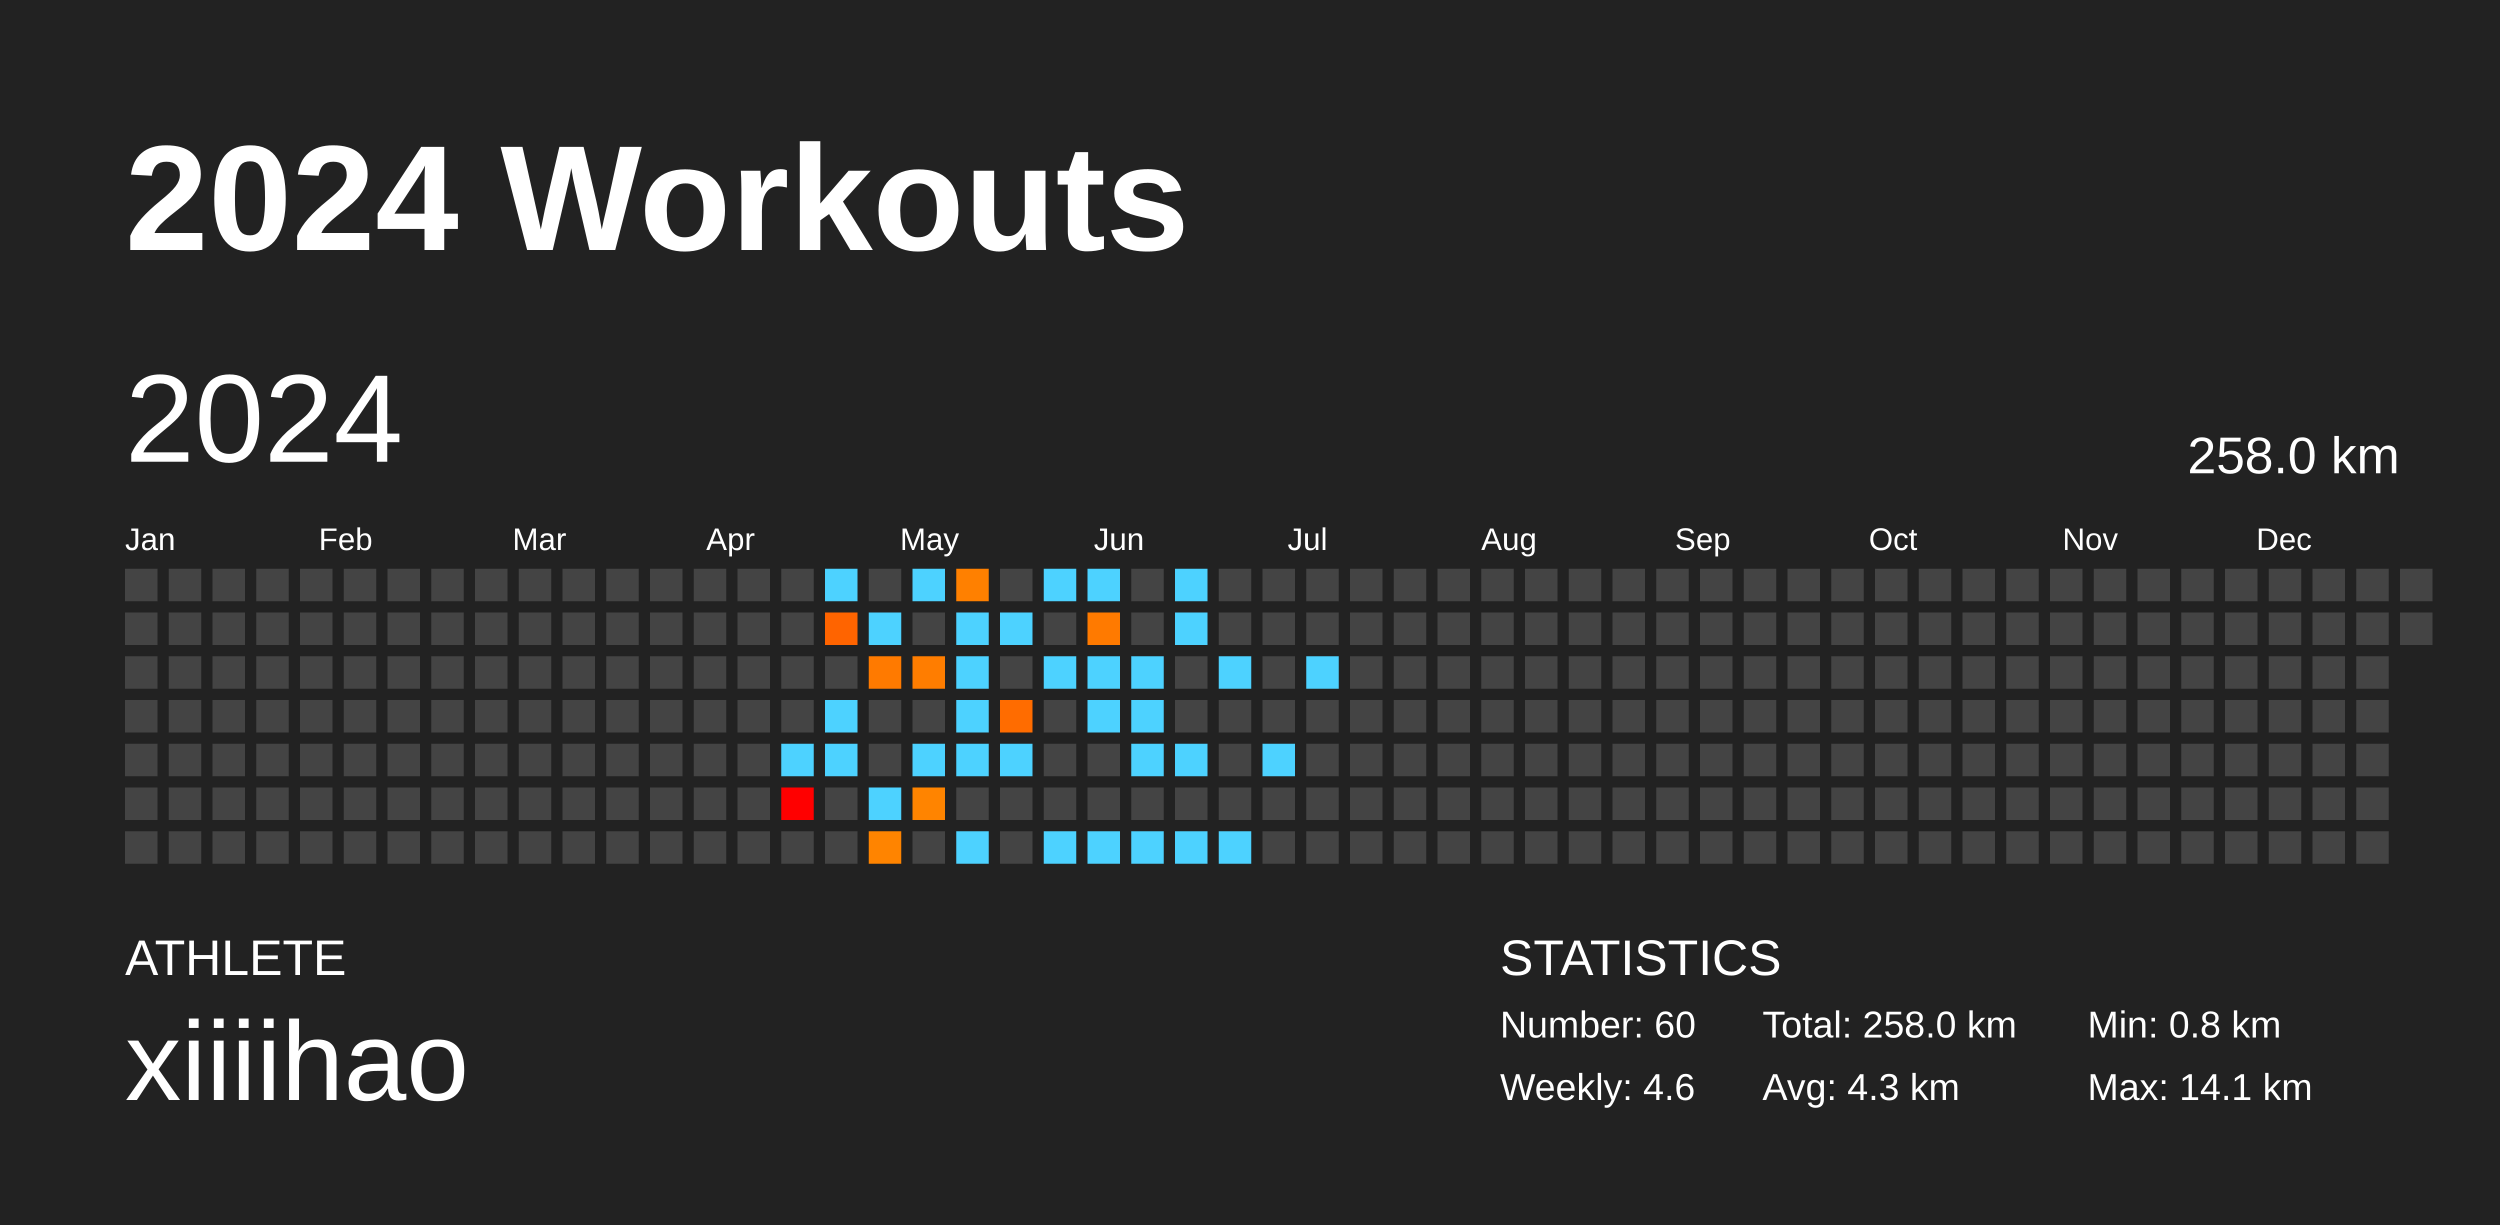
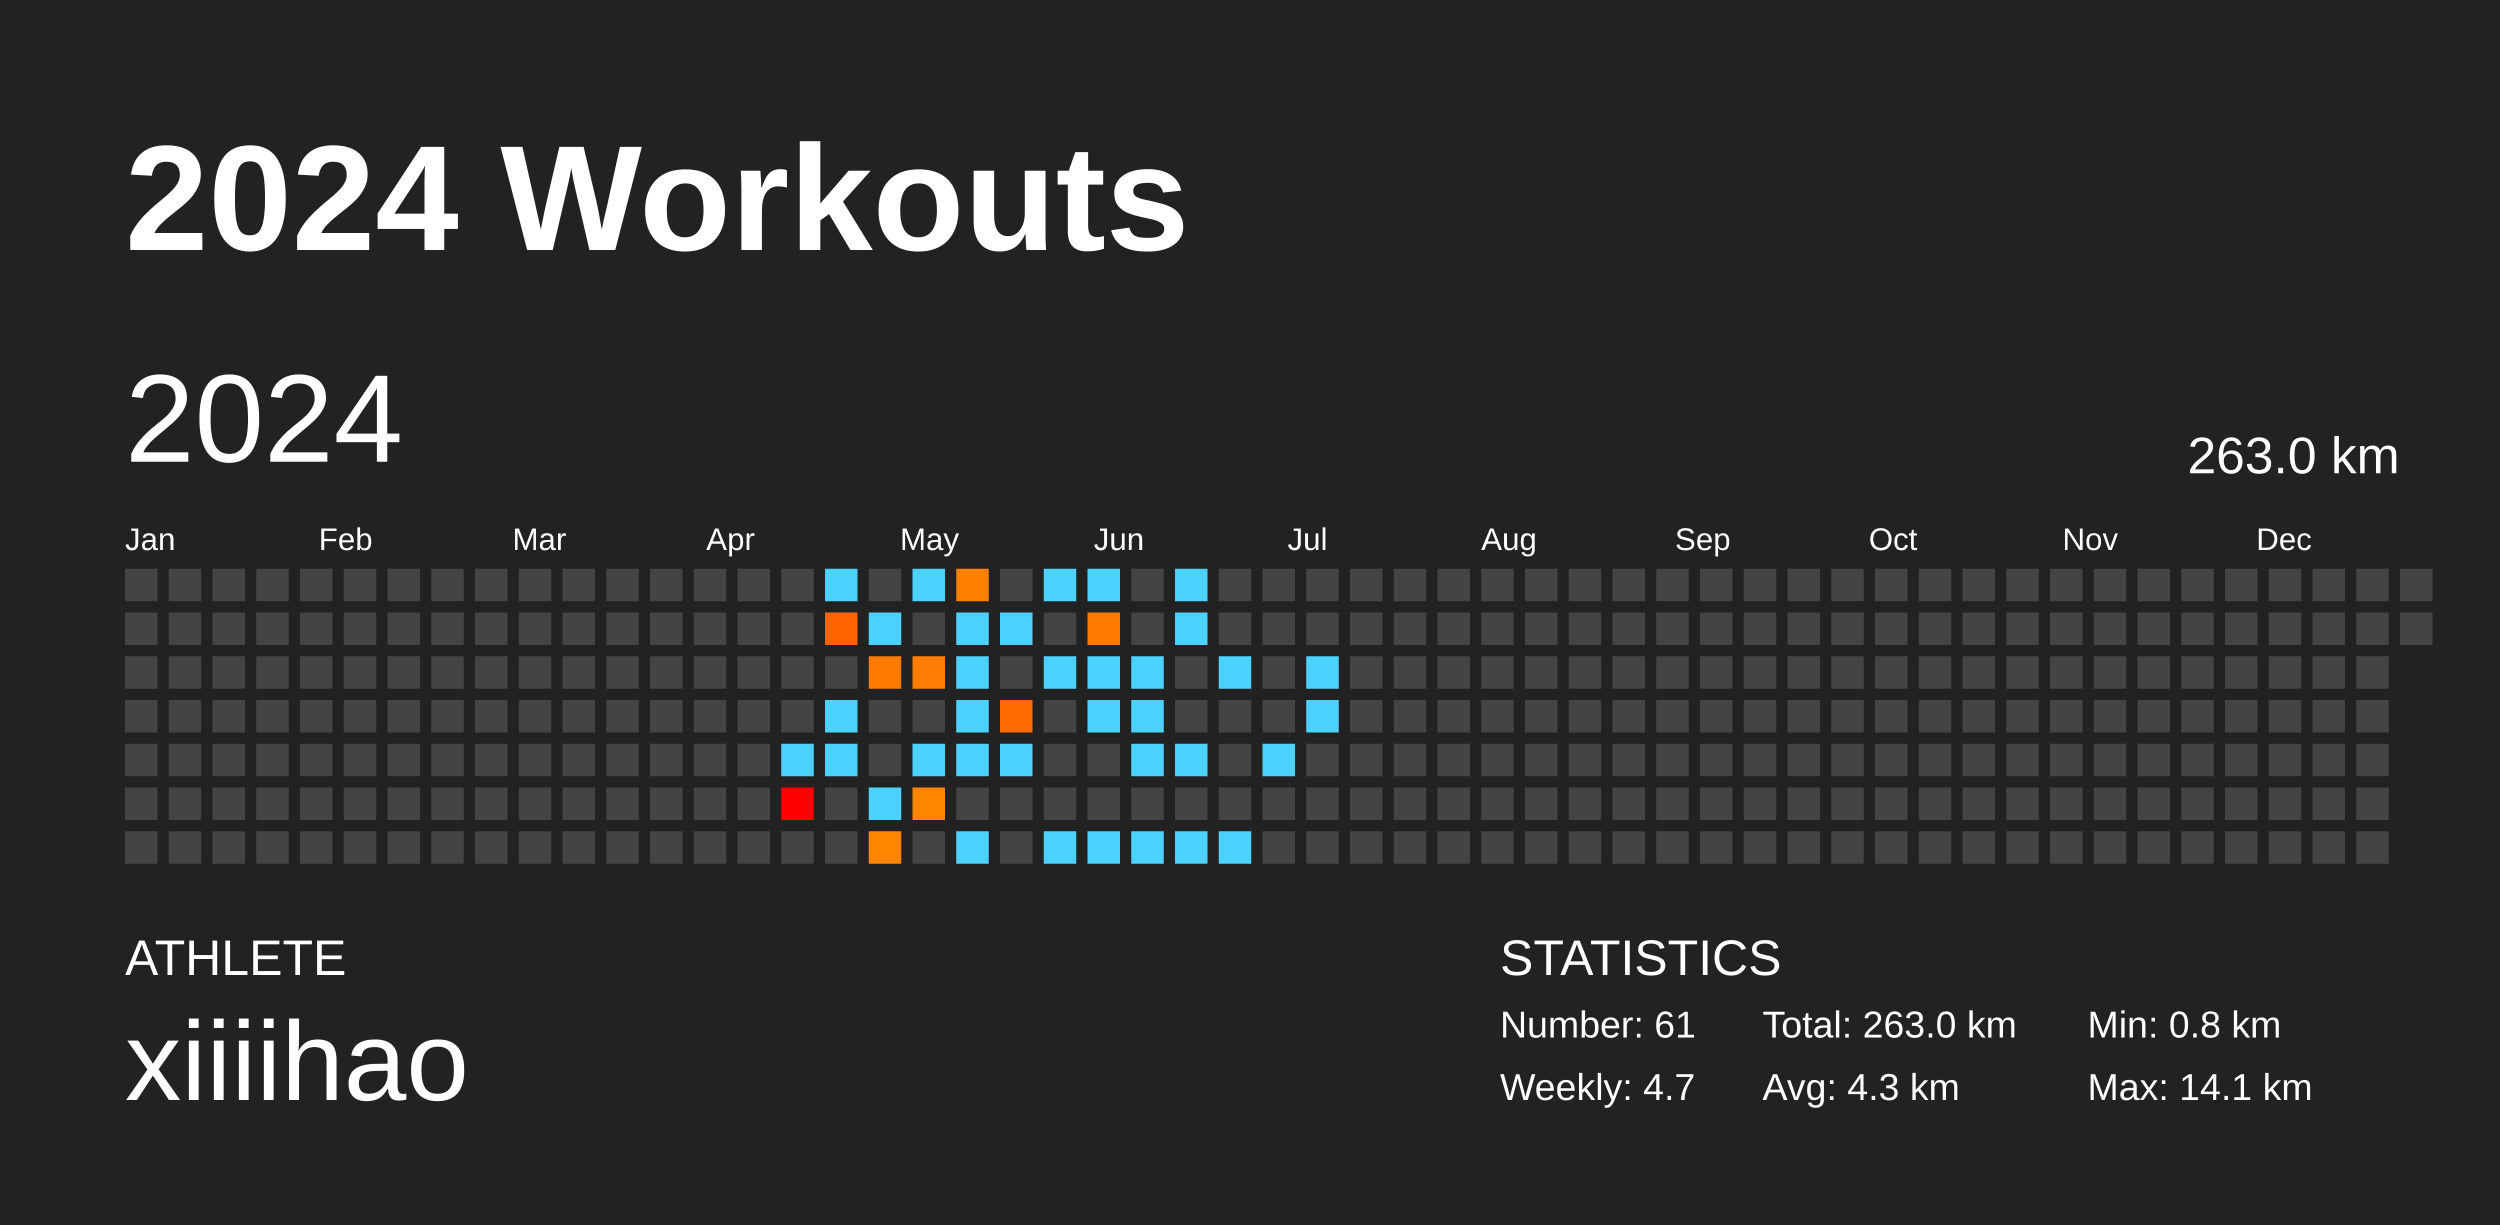
<svg xmlns="http://www.w3.org/2000/svg" baseProfile="full" height="98mm" version="1.1" viewBox="0,0,200,98" width="200mm">
  <defs />
  <rect fill="#222222" height="98" width="200" x="0" y="0" />
  <text fill="#FFFFFF" style="font-size:12px; font-family:Arial; font-weight:bold;" x="10" y="20">2024 Workouts</text>
  <text fill="#FFFFFF" style="font-size:4px; font-family:Arial" x="10" y="78">ATHLETE</text>
  <text fill="#FFFFFF" style="font-size:9px; font-family:Arial" x="10" y="88">xiiiihao</text>
  <text fill="#FFFFFF" style="font-size:4px; font-family:Arial" x="120" y="78">STATISTICS</text>
-   <text fill="#FFFFFF" style="font-size:3px; font-family:Arial" x="120" y="83">Number: 60</text>
-   <text fill="#FFFFFF" style="font-size:3px; font-family:Arial" x="120" y="88">Weekly: 4.6</text>
-   <text fill="#FFFFFF" style="font-size:3px; font-family:Arial" x="141" y="83">Total: 258.0 km</text>
+   <text fill="#FFFFFF" style="font-size:3px; font-family:Arial" x="120" y="83">Number: 61</text>
+   <text fill="#FFFFFF" style="font-size:3px; font-family:Arial" x="120" y="88">Weekly: 4.7</text>
+   <text fill="#FFFFFF" style="font-size:3px; font-family:Arial" x="141" y="83">Total: 263.0 km</text>
  <text fill="#FFFFFF" style="font-size:3px; font-family:Arial" x="141" y="88">Avg: 4.3 km</text>
  <text fill="#FFFFFF" style="font-size:3px; font-family:Arial" x="167" y="83">Min: 0.8 km</text>
  <text fill="#FFFFFF" style="font-size:3px; font-family:Arial" x="167" y="88">Max: 14.1 km</text>
  <text dominant-baseline="hanging" fill="#FFFFFF" style="font-size:10.0px; font-family:Arial;" x="10" y="30">2024</text>
-   <text dominant-baseline="hanging" fill="#FFFFFF" style="font-size:4.125px; font-family:Arial;" x="175" y="35">258.0 km</text>
+   <text dominant-baseline="hanging" fill="#FFFFFF" style="font-size:4.125px; font-family:Arial;" x="175" y="35">263.0 km</text>
  <text fill="#FFFFFF" style="font-size:2.5px; font-family:Arial" x="10.0" y="44">Jan</text>
  <text fill="#FFFFFF" style="font-size:2.5px; font-family:Arial" x="25.5" y="44">Feb</text>
  <text fill="#FFFFFF" style="font-size:2.5px; font-family:Arial" x="41.0" y="44">Mar</text>
  <text fill="#FFFFFF" style="font-size:2.5px; font-family:Arial" x="56.5" y="44">Apr</text>
  <text fill="#FFFFFF" style="font-size:2.5px; font-family:Arial" x="72.0" y="44">May</text>
  <text fill="#FFFFFF" style="font-size:2.5px; font-family:Arial" x="87.5" y="44">Jun</text>
  <text fill="#FFFFFF" style="font-size:2.5px; font-family:Arial" x="103.0" y="44">Jul</text>
  <text fill="#FFFFFF" style="font-size:2.5px; font-family:Arial" x="118.5" y="44">Aug</text>
  <text fill="#FFFFFF" style="font-size:2.5px; font-family:Arial" x="134.0" y="44">Sep</text>
  <text fill="#FFFFFF" style="font-size:2.5px; font-family:Arial" x="149.5" y="44">Oct</text>
  <text fill="#FFFFFF" style="font-size:2.5px; font-family:Arial" x="165.0" y="44">Nov</text>
  <text fill="#FFFFFF" style="font-size:2.5px; font-family:Arial" x="180.5" y="44">Dec</text>
  <rect fill="#444444" height="2.6" width="2.6" x="10.0" y="45.5" />
  <rect fill="#444444" height="2.6" width="2.6" x="10.0" y="49.0" />
  <rect fill="#444444" height="2.6" width="2.6" x="10.0" y="52.5" />
  <rect fill="#444444" height="2.6" width="2.6" x="10.0" y="56.0" />
  <rect fill="#444444" height="2.6" width="2.6" x="10.0" y="59.5" />
  <rect fill="#444444" height="2.6" width="2.6" x="10.0" y="63.0" />
  <rect fill="#444444" height="2.6" width="2.6" x="10.0" y="66.5" />
  <rect fill="#444444" height="2.6" width="2.6" x="13.5" y="45.5" />
  <rect fill="#444444" height="2.6" width="2.6" x="13.5" y="49.0" />
  <rect fill="#444444" height="2.6" width="2.6" x="13.5" y="52.5" />
  <rect fill="#444444" height="2.6" width="2.6" x="13.5" y="56.0" />
  <rect fill="#444444" height="2.6" width="2.6" x="13.5" y="59.5" />
  <rect fill="#444444" height="2.6" width="2.6" x="13.5" y="63.0" />
  <rect fill="#444444" height="2.6" width="2.6" x="13.5" y="66.5" />
  <rect fill="#444444" height="2.6" width="2.6" x="17.0" y="45.5" />
  <rect fill="#444444" height="2.6" width="2.6" x="17.0" y="49.0" />
  <rect fill="#444444" height="2.6" width="2.6" x="17.0" y="52.5" />
  <rect fill="#444444" height="2.6" width="2.6" x="17.0" y="56.0" />
  <rect fill="#444444" height="2.6" width="2.6" x="17.0" y="59.5" />
  <rect fill="#444444" height="2.6" width="2.6" x="17.0" y="63.0" />
  <rect fill="#444444" height="2.6" width="2.6" x="17.0" y="66.5" />
  <rect fill="#444444" height="2.6" width="2.6" x="20.5" y="45.5" />
  <rect fill="#444444" height="2.6" width="2.6" x="20.5" y="49.0" />
  <rect fill="#444444" height="2.6" width="2.6" x="20.5" y="52.5" />
  <rect fill="#444444" height="2.6" width="2.6" x="20.5" y="56.0" />
  <rect fill="#444444" height="2.6" width="2.6" x="20.5" y="59.5" />
  <rect fill="#444444" height="2.6" width="2.6" x="20.5" y="63.0" />
  <rect fill="#444444" height="2.6" width="2.6" x="20.5" y="66.5" />
  <rect fill="#444444" height="2.6" width="2.6" x="24.0" y="45.5" />
  <rect fill="#444444" height="2.6" width="2.6" x="24.0" y="49.0" />
  <rect fill="#444444" height="2.6" width="2.6" x="24.0" y="52.5" />
  <rect fill="#444444" height="2.6" width="2.6" x="24.0" y="56.0" />
  <rect fill="#444444" height="2.6" width="2.6" x="24.0" y="59.5" />
  <rect fill="#444444" height="2.6" width="2.6" x="24.0" y="63.0" />
  <rect fill="#444444" height="2.6" width="2.6" x="24.0" y="66.5" />
  <rect fill="#444444" height="2.6" width="2.6" x="27.5" y="45.5" />
  <rect fill="#444444" height="2.6" width="2.6" x="27.5" y="49.0" />
  <rect fill="#444444" height="2.6" width="2.6" x="27.5" y="52.5" />
  <rect fill="#444444" height="2.6" width="2.6" x="27.5" y="56.0" />
  <rect fill="#444444" height="2.6" width="2.6" x="27.5" y="59.5" />
  <rect fill="#444444" height="2.6" width="2.6" x="27.5" y="63.0" />
  <rect fill="#444444" height="2.6" width="2.6" x="27.5" y="66.5" />
  <rect fill="#444444" height="2.6" width="2.6" x="31.0" y="45.5" />
  <rect fill="#444444" height="2.6" width="2.6" x="31.0" y="49.0" />
  <rect fill="#444444" height="2.6" width="2.6" x="31.0" y="52.5" />
  <rect fill="#444444" height="2.6" width="2.6" x="31.0" y="56.0" />
  <rect fill="#444444" height="2.6" width="2.6" x="31.0" y="59.5" />
  <rect fill="#444444" height="2.6" width="2.6" x="31.0" y="63.0" />
  <rect fill="#444444" height="2.6" width="2.6" x="31.0" y="66.5" />
  <rect fill="#444444" height="2.6" width="2.6" x="34.5" y="45.5" />
  <rect fill="#444444" height="2.6" width="2.6" x="34.5" y="49.0" />
  <rect fill="#444444" height="2.6" width="2.6" x="34.5" y="52.5" />
  <rect fill="#444444" height="2.6" width="2.6" x="34.5" y="56.0" />
  <rect fill="#444444" height="2.6" width="2.6" x="34.5" y="59.5" />
  <rect fill="#444444" height="2.6" width="2.6" x="34.5" y="63.0" />
  <rect fill="#444444" height="2.6" width="2.6" x="34.5" y="66.5" />
  <rect fill="#444444" height="2.6" width="2.6" x="38.0" y="45.5" />
  <rect fill="#444444" height="2.6" width="2.6" x="38.0" y="49.0" />
  <rect fill="#444444" height="2.6" width="2.6" x="38.0" y="52.5" />
  <rect fill="#444444" height="2.6" width="2.6" x="38.0" y="56.0" />
  <rect fill="#444444" height="2.6" width="2.6" x="38.0" y="59.5" />
  <rect fill="#444444" height="2.6" width="2.6" x="38.0" y="63.0" />
  <rect fill="#444444" height="2.6" width="2.6" x="38.0" y="66.5" />
  <rect fill="#444444" height="2.6" width="2.6" x="41.5" y="45.5" />
  <rect fill="#444444" height="2.6" width="2.6" x="41.5" y="49.0" />
  <rect fill="#444444" height="2.6" width="2.6" x="41.5" y="52.5" />
  <rect fill="#444444" height="2.6" width="2.6" x="41.5" y="56.0" />
  <rect fill="#444444" height="2.6" width="2.6" x="41.5" y="59.5" />
  <rect fill="#444444" height="2.6" width="2.6" x="41.5" y="63.0" />
  <rect fill="#444444" height="2.6" width="2.6" x="41.5" y="66.5" />
  <rect fill="#444444" height="2.6" width="2.6" x="45.0" y="45.5" />
  <rect fill="#444444" height="2.6" width="2.6" x="45.0" y="49.0" />
  <rect fill="#444444" height="2.6" width="2.6" x="45.0" y="52.5" />
  <rect fill="#444444" height="2.6" width="2.6" x="45.0" y="56.0" />
  <rect fill="#444444" height="2.6" width="2.6" x="45.0" y="59.5" />
  <rect fill="#444444" height="2.6" width="2.6" x="45.0" y="63.0" />
  <rect fill="#444444" height="2.6" width="2.6" x="45.0" y="66.5" />
  <rect fill="#444444" height="2.6" width="2.6" x="48.5" y="45.5" />
  <rect fill="#444444" height="2.6" width="2.6" x="48.5" y="49.0" />
  <rect fill="#444444" height="2.6" width="2.6" x="48.5" y="52.5" />
  <rect fill="#444444" height="2.6" width="2.6" x="48.5" y="56.0" />
  <rect fill="#444444" height="2.6" width="2.6" x="48.5" y="59.5" />
  <rect fill="#444444" height="2.6" width="2.6" x="48.5" y="63.0" />
  <rect fill="#444444" height="2.6" width="2.6" x="48.5" y="66.5" />
  <rect fill="#444444" height="2.6" width="2.6" x="52.0" y="45.5" />
  <rect fill="#444444" height="2.6" width="2.6" x="52.0" y="49.0" />
  <rect fill="#444444" height="2.6" width="2.6" x="52.0" y="52.5" />
  <rect fill="#444444" height="2.6" width="2.6" x="52.0" y="56.0" />
  <rect fill="#444444" height="2.6" width="2.6" x="52.0" y="59.5" />
  <rect fill="#444444" height="2.6" width="2.6" x="52.0" y="63.0" />
  <rect fill="#444444" height="2.6" width="2.6" x="52.0" y="66.5" />
  <rect fill="#444444" height="2.6" width="2.6" x="55.5" y="45.5" />
  <rect fill="#444444" height="2.6" width="2.6" x="55.5" y="49.0" />
  <rect fill="#444444" height="2.6" width="2.6" x="55.5" y="52.5" />
  <rect fill="#444444" height="2.6" width="2.6" x="55.5" y="56.0" />
  <rect fill="#444444" height="2.6" width="2.6" x="55.5" y="59.5" />
  <rect fill="#444444" height="2.6" width="2.6" x="55.5" y="63.0" />
  <rect fill="#444444" height="2.6" width="2.6" x="55.5" y="66.5" />
  <rect fill="#444444" height="2.6" width="2.6" x="59.0" y="45.5" />
  <rect fill="#444444" height="2.6" width="2.6" x="59.0" y="49.0" />
  <rect fill="#444444" height="2.6" width="2.6" x="59.0" y="52.5" />
  <rect fill="#444444" height="2.6" width="2.6" x="59.0" y="56.0" />
  <rect fill="#444444" height="2.6" width="2.6" x="59.0" y="59.5" />
  <rect fill="#444444" height="2.6" width="2.6" x="59.0" y="63.0" />
  <rect fill="#444444" height="2.6" width="2.6" x="59.0" y="66.5" />
  <rect fill="#444444" height="2.6" width="2.6" x="62.5" y="45.5" />
  <rect fill="#444444" height="2.6" width="2.6" x="62.5" y="49.0" />
  <rect fill="#444444" height="2.6" width="2.6" x="62.5" y="52.5" />
  <rect fill="#444444" height="2.6" width="2.6" x="62.5" y="56.0" />
  <rect fill="#4dd2ff" height="2.6" width="2.6" x="62.5" y="59.5" />
  <rect fill="#ff0000" height="2.6" width="2.6" x="62.5" y="63.0" />
  <rect fill="#444444" height="2.6" width="2.6" x="62.5" y="66.5" />
  <rect fill="#4dd2ff" height="2.6" width="2.6" x="66.0" y="45.5" />
  <rect fill="#ff6400" height="2.6" width="2.6" x="66.0" y="49.0" />
  <rect fill="#444444" height="2.6" width="2.6" x="66.0" y="52.5" />
  <rect fill="#4dd2ff" height="2.6" width="2.6" x="66.0" y="56.0" />
  <rect fill="#4dd2ff" height="2.6" width="2.6" x="66.0" y="59.5" />
  <rect fill="#444444" height="2.6" width="2.6" x="66.0" y="63.0" />
  <rect fill="#444444" height="2.6" width="2.6" x="66.0" y="66.5" />
  <rect fill="#444444" height="2.6" width="2.6" x="69.5" y="45.5" />
  <rect fill="#4dd2ff" height="2.6" width="2.6" x="69.5" y="49.0" />
  <rect fill="#ff7a00" height="2.6" width="2.6" x="69.5" y="52.5" />
  <rect fill="#444444" height="2.6" width="2.6" x="69.5" y="56.0" />
  <rect fill="#444444" height="2.6" width="2.6" x="69.5" y="59.5" />
  <rect fill="#4dd2ff" height="2.6" width="2.6" x="69.5" y="63.0" />
  <rect fill="#ff8400" height="2.6" width="2.6" x="69.5" y="66.5" />
  <rect fill="#4dd2ff" height="2.6" width="2.6" x="73.0" y="45.5" />
  <rect fill="#444444" height="2.6" width="2.6" x="73.0" y="49.0" />
  <rect fill="#ff7d00" height="2.6" width="2.6" x="73.0" y="52.5" />
  <rect fill="#444444" height="2.6" width="2.6" x="73.0" y="56.0" />
  <rect fill="#4dd2ff" height="2.6" width="2.6" x="73.0" y="59.5" />
  <rect fill="#ff8400" height="2.6" width="2.6" x="73.0" y="63.0" />
  <rect fill="#444444" height="2.6" width="2.6" x="73.0" y="66.5" />
  <rect fill="#ff8000" height="2.6" width="2.6" x="76.5" y="45.5" />
  <rect fill="#4dd2ff" height="2.6" width="2.6" x="76.5" y="49.0" />
  <rect fill="#4dd2ff" height="2.6" width="2.6" x="76.5" y="52.5" />
  <rect fill="#4dd2ff" height="2.6" width="2.6" x="76.5" y="56.0" />
  <rect fill="#4dd2ff" height="2.6" width="2.6" x="76.5" y="59.5" />
  <rect fill="#444444" height="2.6" width="2.6" x="76.5" y="63.0" />
  <rect fill="#4dd2ff" height="2.6" width="2.6" x="76.5" y="66.5" />
  <rect fill="#444444" height="2.6" width="2.6" x="80.0" y="45.5" />
  <rect fill="#4dd2ff" height="2.6" width="2.6" x="80.0" y="49.0" />
  <rect fill="#444444" height="2.6" width="2.6" x="80.0" y="52.5" />
  <rect fill="#ff6c00" height="2.6" width="2.6" x="80.0" y="56.0" />
  <rect fill="#4dd2ff" height="2.6" width="2.6" x="80.0" y="59.5" />
  <rect fill="#444444" height="2.6" width="2.6" x="80.0" y="63.0" />
  <rect fill="#444444" height="2.6" width="2.6" x="80.0" y="66.5" />
  <rect fill="#4dd2ff" height="2.6" width="2.6" x="83.5" y="45.5" />
  <rect fill="#444444" height="2.6" width="2.6" x="83.5" y="49.0" />
  <rect fill="#4dd2ff" height="2.6" width="2.6" x="83.5" y="52.5" />
  <rect fill="#444444" height="2.6" width="2.6" x="83.5" y="56.0" />
  <rect fill="#444444" height="2.6" width="2.6" x="83.5" y="59.5" />
  <rect fill="#444444" height="2.6" width="2.6" x="83.5" y="63.0" />
  <rect fill="#4dd2ff" height="2.6" width="2.6" x="83.5" y="66.5" />
  <rect fill="#4dd2ff" height="2.6" width="2.6" x="87.0" y="45.5" />
  <rect fill="#ff7a00" height="2.6" width="2.6" x="87.0" y="49.0" />
  <rect fill="#4dd2ff" height="2.6" width="2.6" x="87.0" y="52.5" />
  <rect fill="#4dd2ff" height="2.6" width="2.6" x="87.0" y="56.0" />
  <rect fill="#444444" height="2.6" width="2.6" x="87.0" y="59.5" />
  <rect fill="#444444" height="2.6" width="2.6" x="87.0" y="63.0" />
  <rect fill="#4dd2ff" height="2.6" width="2.6" x="87.0" y="66.5" />
  <rect fill="#444444" height="2.6" width="2.6" x="90.5" y="45.5" />
  <rect fill="#444444" height="2.6" width="2.6" x="90.5" y="49.0" />
  <rect fill="#4dd2ff" height="2.6" width="2.6" x="90.5" y="52.5" />
  <rect fill="#4dd2ff" height="2.6" width="2.6" x="90.5" y="56.0" />
  <rect fill="#4dd2ff" height="2.6" width="2.6" x="90.5" y="59.5" />
  <rect fill="#444444" height="2.6" width="2.6" x="90.5" y="63.0" />
  <rect fill="#4dd2ff" height="2.6" width="2.6" x="90.5" y="66.5" />
  <rect fill="#4dd2ff" height="2.6" width="2.6" x="94.0" y="45.5" />
  <rect fill="#4dd2ff" height="2.6" width="2.6" x="94.0" y="49.0" />
  <rect fill="#444444" height="2.6" width="2.6" x="94.0" y="52.5" />
  <rect fill="#444444" height="2.6" width="2.6" x="94.0" y="56.0" />
  <rect fill="#4dd2ff" height="2.6" width="2.6" x="94.0" y="59.5" />
  <rect fill="#444444" height="2.6" width="2.6" x="94.0" y="63.0" />
  <rect fill="#4dd2ff" height="2.6" width="2.6" x="94.0" y="66.5" />
  <rect fill="#444444" height="2.6" width="2.6" x="97.5" y="45.5" />
  <rect fill="#444444" height="2.6" width="2.6" x="97.5" y="49.0" />
  <rect fill="#4dd2ff" height="2.6" width="2.6" x="97.5" y="52.5" />
  <rect fill="#444444" height="2.6" width="2.6" x="97.5" y="56.0" />
  <rect fill="#444444" height="2.6" width="2.6" x="97.5" y="59.5" />
  <rect fill="#444444" height="2.6" width="2.6" x="97.5" y="63.0" />
  <rect fill="#4dd2ff" height="2.6" width="2.6" x="97.5" y="66.5" />
  <rect fill="#444444" height="2.6" width="2.6" x="101.0" y="45.5" />
  <rect fill="#444444" height="2.6" width="2.6" x="101.0" y="49.0" />
  <rect fill="#444444" height="2.6" width="2.6" x="101.0" y="52.5" />
  <rect fill="#444444" height="2.6" width="2.6" x="101.0" y="56.0" />
  <rect fill="#4dd2ff" height="2.6" width="2.6" x="101.0" y="59.5" />
  <rect fill="#444444" height="2.6" width="2.6" x="101.0" y="63.0" />
  <rect fill="#444444" height="2.6" width="2.6" x="101.0" y="66.5" />
  <rect fill="#444444" height="2.6" width="2.6" x="104.5" y="45.5" />
  <rect fill="#444444" height="2.6" width="2.6" x="104.5" y="49.0" />
  <rect fill="#4dd2ff" height="2.6" width="2.6" x="104.5" y="52.5" />
-   <rect fill="#444444" height="2.6" width="2.6" x="104.5" y="56.0" />
+   <rect fill="#4dd2ff" height="2.6" width="2.6" x="104.5" y="56.0" />
  <rect fill="#444444" height="2.6" width="2.6" x="104.5" y="59.5" />
  <rect fill="#444444" height="2.6" width="2.6" x="104.5" y="63.0" />
  <rect fill="#444444" height="2.6" width="2.6" x="104.5" y="66.5" />
  <rect fill="#444444" height="2.6" width="2.6" x="108.0" y="45.5" />
  <rect fill="#444444" height="2.6" width="2.6" x="108.0" y="49.0" />
  <rect fill="#444444" height="2.6" width="2.6" x="108.0" y="52.5" />
  <rect fill="#444444" height="2.6" width="2.6" x="108.0" y="56.0" />
  <rect fill="#444444" height="2.6" width="2.6" x="108.0" y="59.5" />
  <rect fill="#444444" height="2.6" width="2.6" x="108.0" y="63.0" />
  <rect fill="#444444" height="2.6" width="2.6" x="108.0" y="66.5" />
  <rect fill="#444444" height="2.6" width="2.6" x="111.5" y="45.5" />
  <rect fill="#444444" height="2.6" width="2.6" x="111.5" y="49.0" />
  <rect fill="#444444" height="2.6" width="2.6" x="111.5" y="52.5" />
  <rect fill="#444444" height="2.6" width="2.6" x="111.5" y="56.0" />
  <rect fill="#444444" height="2.6" width="2.6" x="111.5" y="59.5" />
  <rect fill="#444444" height="2.6" width="2.6" x="111.5" y="63.0" />
  <rect fill="#444444" height="2.6" width="2.6" x="111.5" y="66.5" />
  <rect fill="#444444" height="2.6" width="2.6" x="115.0" y="45.5" />
  <rect fill="#444444" height="2.6" width="2.6" x="115.0" y="49.0" />
  <rect fill="#444444" height="2.6" width="2.6" x="115.0" y="52.5" />
  <rect fill="#444444" height="2.6" width="2.6" x="115.0" y="56.0" />
  <rect fill="#444444" height="2.6" width="2.6" x="115.0" y="59.5" />
  <rect fill="#444444" height="2.6" width="2.6" x="115.0" y="63.0" />
  <rect fill="#444444" height="2.6" width="2.6" x="115.0" y="66.5" />
  <rect fill="#444444" height="2.6" width="2.6" x="118.5" y="45.5" />
  <rect fill="#444444" height="2.6" width="2.6" x="118.5" y="49.0" />
  <rect fill="#444444" height="2.6" width="2.6" x="118.5" y="52.5" />
  <rect fill="#444444" height="2.6" width="2.6" x="118.5" y="56.0" />
  <rect fill="#444444" height="2.6" width="2.6" x="118.5" y="59.5" />
  <rect fill="#444444" height="2.6" width="2.6" x="118.5" y="63.0" />
  <rect fill="#444444" height="2.6" width="2.6" x="118.5" y="66.5" />
  <rect fill="#444444" height="2.6" width="2.6" x="122.0" y="45.5" />
  <rect fill="#444444" height="2.6" width="2.6" x="122.0" y="49.0" />
  <rect fill="#444444" height="2.6" width="2.6" x="122.0" y="52.5" />
  <rect fill="#444444" height="2.6" width="2.6" x="122.0" y="56.0" />
  <rect fill="#444444" height="2.6" width="2.6" x="122.0" y="59.5" />
  <rect fill="#444444" height="2.6" width="2.6" x="122.0" y="63.0" />
  <rect fill="#444444" height="2.6" width="2.6" x="122.0" y="66.5" />
  <rect fill="#444444" height="2.6" width="2.6" x="125.5" y="45.5" />
  <rect fill="#444444" height="2.6" width="2.6" x="125.5" y="49.0" />
  <rect fill="#444444" height="2.6" width="2.6" x="125.5" y="52.5" />
  <rect fill="#444444" height="2.6" width="2.6" x="125.5" y="56.0" />
  <rect fill="#444444" height="2.6" width="2.6" x="125.5" y="59.5" />
  <rect fill="#444444" height="2.6" width="2.6" x="125.5" y="63.0" />
  <rect fill="#444444" height="2.6" width="2.6" x="125.5" y="66.5" />
  <rect fill="#444444" height="2.6" width="2.6" x="129.0" y="45.5" />
  <rect fill="#444444" height="2.6" width="2.6" x="129.0" y="49.0" />
  <rect fill="#444444" height="2.6" width="2.6" x="129.0" y="52.5" />
  <rect fill="#444444" height="2.6" width="2.6" x="129.0" y="56.0" />
  <rect fill="#444444" height="2.6" width="2.6" x="129.0" y="59.5" />
  <rect fill="#444444" height="2.6" width="2.6" x="129.0" y="63.0" />
  <rect fill="#444444" height="2.6" width="2.6" x="129.0" y="66.5" />
  <rect fill="#444444" height="2.6" width="2.6" x="132.5" y="45.5" />
  <rect fill="#444444" height="2.6" width="2.6" x="132.5" y="49.0" />
  <rect fill="#444444" height="2.6" width="2.6" x="132.5" y="52.5" />
  <rect fill="#444444" height="2.6" width="2.6" x="132.5" y="56.0" />
  <rect fill="#444444" height="2.6" width="2.6" x="132.5" y="59.5" />
  <rect fill="#444444" height="2.6" width="2.6" x="132.5" y="63.0" />
  <rect fill="#444444" height="2.6" width="2.6" x="132.5" y="66.5" />
  <rect fill="#444444" height="2.6" width="2.6" x="136.0" y="45.5" />
  <rect fill="#444444" height="2.6" width="2.6" x="136.0" y="49.0" />
  <rect fill="#444444" height="2.6" width="2.6" x="136.0" y="52.5" />
  <rect fill="#444444" height="2.6" width="2.6" x="136.0" y="56.0" />
  <rect fill="#444444" height="2.6" width="2.6" x="136.0" y="59.5" />
  <rect fill="#444444" height="2.6" width="2.6" x="136.0" y="63.0" />
  <rect fill="#444444" height="2.6" width="2.6" x="136.0" y="66.5" />
  <rect fill="#444444" height="2.6" width="2.6" x="139.5" y="45.5" />
  <rect fill="#444444" height="2.6" width="2.6" x="139.5" y="49.0" />
  <rect fill="#444444" height="2.6" width="2.6" x="139.5" y="52.5" />
  <rect fill="#444444" height="2.6" width="2.6" x="139.5" y="56.0" />
  <rect fill="#444444" height="2.6" width="2.6" x="139.5" y="59.5" />
  <rect fill="#444444" height="2.6" width="2.6" x="139.5" y="63.0" />
  <rect fill="#444444" height="2.6" width="2.6" x="139.5" y="66.5" />
  <rect fill="#444444" height="2.6" width="2.6" x="143.0" y="45.5" />
  <rect fill="#444444" height="2.6" width="2.6" x="143.0" y="49.0" />
  <rect fill="#444444" height="2.6" width="2.6" x="143.0" y="52.5" />
  <rect fill="#444444" height="2.6" width="2.6" x="143.0" y="56.0" />
  <rect fill="#444444" height="2.6" width="2.6" x="143.0" y="59.5" />
  <rect fill="#444444" height="2.6" width="2.6" x="143.0" y="63.0" />
  <rect fill="#444444" height="2.6" width="2.6" x="143.0" y="66.5" />
  <rect fill="#444444" height="2.6" width="2.6" x="146.5" y="45.5" />
  <rect fill="#444444" height="2.6" width="2.6" x="146.5" y="49.0" />
  <rect fill="#444444" height="2.6" width="2.6" x="146.5" y="52.5" />
  <rect fill="#444444" height="2.6" width="2.6" x="146.5" y="56.0" />
  <rect fill="#444444" height="2.6" width="2.6" x="146.5" y="59.5" />
  <rect fill="#444444" height="2.6" width="2.6" x="146.5" y="63.0" />
  <rect fill="#444444" height="2.6" width="2.6" x="146.5" y="66.5" />
  <rect fill="#444444" height="2.6" width="2.6" x="150.0" y="45.5" />
  <rect fill="#444444" height="2.6" width="2.6" x="150.0" y="49.0" />
  <rect fill="#444444" height="2.6" width="2.6" x="150.0" y="52.5" />
  <rect fill="#444444" height="2.6" width="2.6" x="150.0" y="56.0" />
  <rect fill="#444444" height="2.6" width="2.6" x="150.0" y="59.5" />
  <rect fill="#444444" height="2.6" width="2.6" x="150.0" y="63.0" />
  <rect fill="#444444" height="2.6" width="2.6" x="150.0" y="66.5" />
  <rect fill="#444444" height="2.6" width="2.6" x="153.5" y="45.5" />
  <rect fill="#444444" height="2.6" width="2.6" x="153.5" y="49.0" />
  <rect fill="#444444" height="2.6" width="2.6" x="153.5" y="52.5" />
  <rect fill="#444444" height="2.6" width="2.6" x="153.5" y="56.0" />
  <rect fill="#444444" height="2.6" width="2.6" x="153.5" y="59.5" />
  <rect fill="#444444" height="2.6" width="2.6" x="153.5" y="63.0" />
  <rect fill="#444444" height="2.6" width="2.6" x="153.5" y="66.5" />
  <rect fill="#444444" height="2.6" width="2.6" x="157.0" y="45.5" />
  <rect fill="#444444" height="2.6" width="2.6" x="157.0" y="49.0" />
  <rect fill="#444444" height="2.6" width="2.6" x="157.0" y="52.5" />
  <rect fill="#444444" height="2.6" width="2.6" x="157.0" y="56.0" />
  <rect fill="#444444" height="2.6" width="2.6" x="157.0" y="59.5" />
  <rect fill="#444444" height="2.6" width="2.6" x="157.0" y="63.0" />
  <rect fill="#444444" height="2.6" width="2.6" x="157.0" y="66.5" />
  <rect fill="#444444" height="2.6" width="2.6" x="160.5" y="45.5" />
  <rect fill="#444444" height="2.6" width="2.6" x="160.5" y="49.0" />
  <rect fill="#444444" height="2.6" width="2.6" x="160.5" y="52.5" />
  <rect fill="#444444" height="2.6" width="2.6" x="160.5" y="56.0" />
  <rect fill="#444444" height="2.6" width="2.6" x="160.5" y="59.5" />
  <rect fill="#444444" height="2.6" width="2.6" x="160.5" y="63.0" />
  <rect fill="#444444" height="2.6" width="2.6" x="160.5" y="66.5" />
  <rect fill="#444444" height="2.6" width="2.6" x="164.0" y="45.5" />
  <rect fill="#444444" height="2.6" width="2.6" x="164.0" y="49.0" />
  <rect fill="#444444" height="2.6" width="2.6" x="164.0" y="52.5" />
  <rect fill="#444444" height="2.6" width="2.6" x="164.0" y="56.0" />
  <rect fill="#444444" height="2.6" width="2.6" x="164.0" y="59.5" />
  <rect fill="#444444" height="2.6" width="2.6" x="164.0" y="63.0" />
  <rect fill="#444444" height="2.6" width="2.6" x="164.0" y="66.5" />
  <rect fill="#444444" height="2.6" width="2.6" x="167.5" y="45.5" />
  <rect fill="#444444" height="2.6" width="2.6" x="167.5" y="49.0" />
  <rect fill="#444444" height="2.6" width="2.6" x="167.5" y="52.5" />
  <rect fill="#444444" height="2.6" width="2.6" x="167.5" y="56.0" />
  <rect fill="#444444" height="2.6" width="2.6" x="167.5" y="59.5" />
  <rect fill="#444444" height="2.6" width="2.6" x="167.5" y="63.0" />
  <rect fill="#444444" height="2.6" width="2.6" x="167.5" y="66.5" />
  <rect fill="#444444" height="2.6" width="2.6" x="171.0" y="45.5" />
  <rect fill="#444444" height="2.6" width="2.6" x="171.0" y="49.0" />
  <rect fill="#444444" height="2.6" width="2.6" x="171.0" y="52.5" />
  <rect fill="#444444" height="2.6" width="2.6" x="171.0" y="56.0" />
  <rect fill="#444444" height="2.6" width="2.6" x="171.0" y="59.5" />
  <rect fill="#444444" height="2.6" width="2.6" x="171.0" y="63.0" />
  <rect fill="#444444" height="2.6" width="2.6" x="171.0" y="66.5" />
  <rect fill="#444444" height="2.6" width="2.6" x="174.5" y="45.5" />
  <rect fill="#444444" height="2.6" width="2.6" x="174.5" y="49.0" />
  <rect fill="#444444" height="2.6" width="2.6" x="174.5" y="52.5" />
  <rect fill="#444444" height="2.6" width="2.6" x="174.5" y="56.0" />
  <rect fill="#444444" height="2.6" width="2.6" x="174.5" y="59.5" />
  <rect fill="#444444" height="2.6" width="2.6" x="174.5" y="63.0" />
  <rect fill="#444444" height="2.6" width="2.6" x="174.5" y="66.5" />
  <rect fill="#444444" height="2.6" width="2.6" x="178.0" y="45.5" />
  <rect fill="#444444" height="2.6" width="2.6" x="178.0" y="49.0" />
  <rect fill="#444444" height="2.6" width="2.6" x="178.0" y="52.5" />
  <rect fill="#444444" height="2.6" width="2.6" x="178.0" y="56.0" />
  <rect fill="#444444" height="2.6" width="2.6" x="178.0" y="59.5" />
  <rect fill="#444444" height="2.6" width="2.6" x="178.0" y="63.0" />
  <rect fill="#444444" height="2.6" width="2.6" x="178.0" y="66.5" />
  <rect fill="#444444" height="2.6" width="2.6" x="181.5" y="45.5" />
  <rect fill="#444444" height="2.6" width="2.6" x="181.5" y="49.0" />
  <rect fill="#444444" height="2.6" width="2.6" x="181.5" y="52.5" />
  <rect fill="#444444" height="2.6" width="2.6" x="181.5" y="56.0" />
  <rect fill="#444444" height="2.6" width="2.6" x="181.5" y="59.5" />
  <rect fill="#444444" height="2.6" width="2.6" x="181.5" y="63.0" />
  <rect fill="#444444" height="2.6" width="2.6" x="181.5" y="66.5" />
  <rect fill="#444444" height="2.6" width="2.6" x="185.0" y="45.5" />
  <rect fill="#444444" height="2.6" width="2.6" x="185.0" y="49.0" />
  <rect fill="#444444" height="2.6" width="2.6" x="185.0" y="52.5" />
  <rect fill="#444444" height="2.6" width="2.6" x="185.0" y="56.0" />
  <rect fill="#444444" height="2.6" width="2.6" x="185.0" y="59.5" />
  <rect fill="#444444" height="2.6" width="2.6" x="185.0" y="63.0" />
  <rect fill="#444444" height="2.6" width="2.6" x="185.0" y="66.5" />
  <rect fill="#444444" height="2.6" width="2.6" x="188.5" y="45.5" />
  <rect fill="#444444" height="2.6" width="2.6" x="188.5" y="49.0" />
  <rect fill="#444444" height="2.6" width="2.6" x="188.5" y="52.5" />
  <rect fill="#444444" height="2.6" width="2.6" x="188.5" y="56.0" />
  <rect fill="#444444" height="2.6" width="2.6" x="188.5" y="59.5" />
  <rect fill="#444444" height="2.6" width="2.6" x="188.5" y="63.0" />
  <rect fill="#444444" height="2.6" width="2.6" x="188.5" y="66.5" />
  <rect fill="#444444" height="2.6" width="2.6" x="192.0" y="45.5" />
  <rect fill="#444444" height="2.6" width="2.6" x="192.0" y="49.0" />
</svg>
